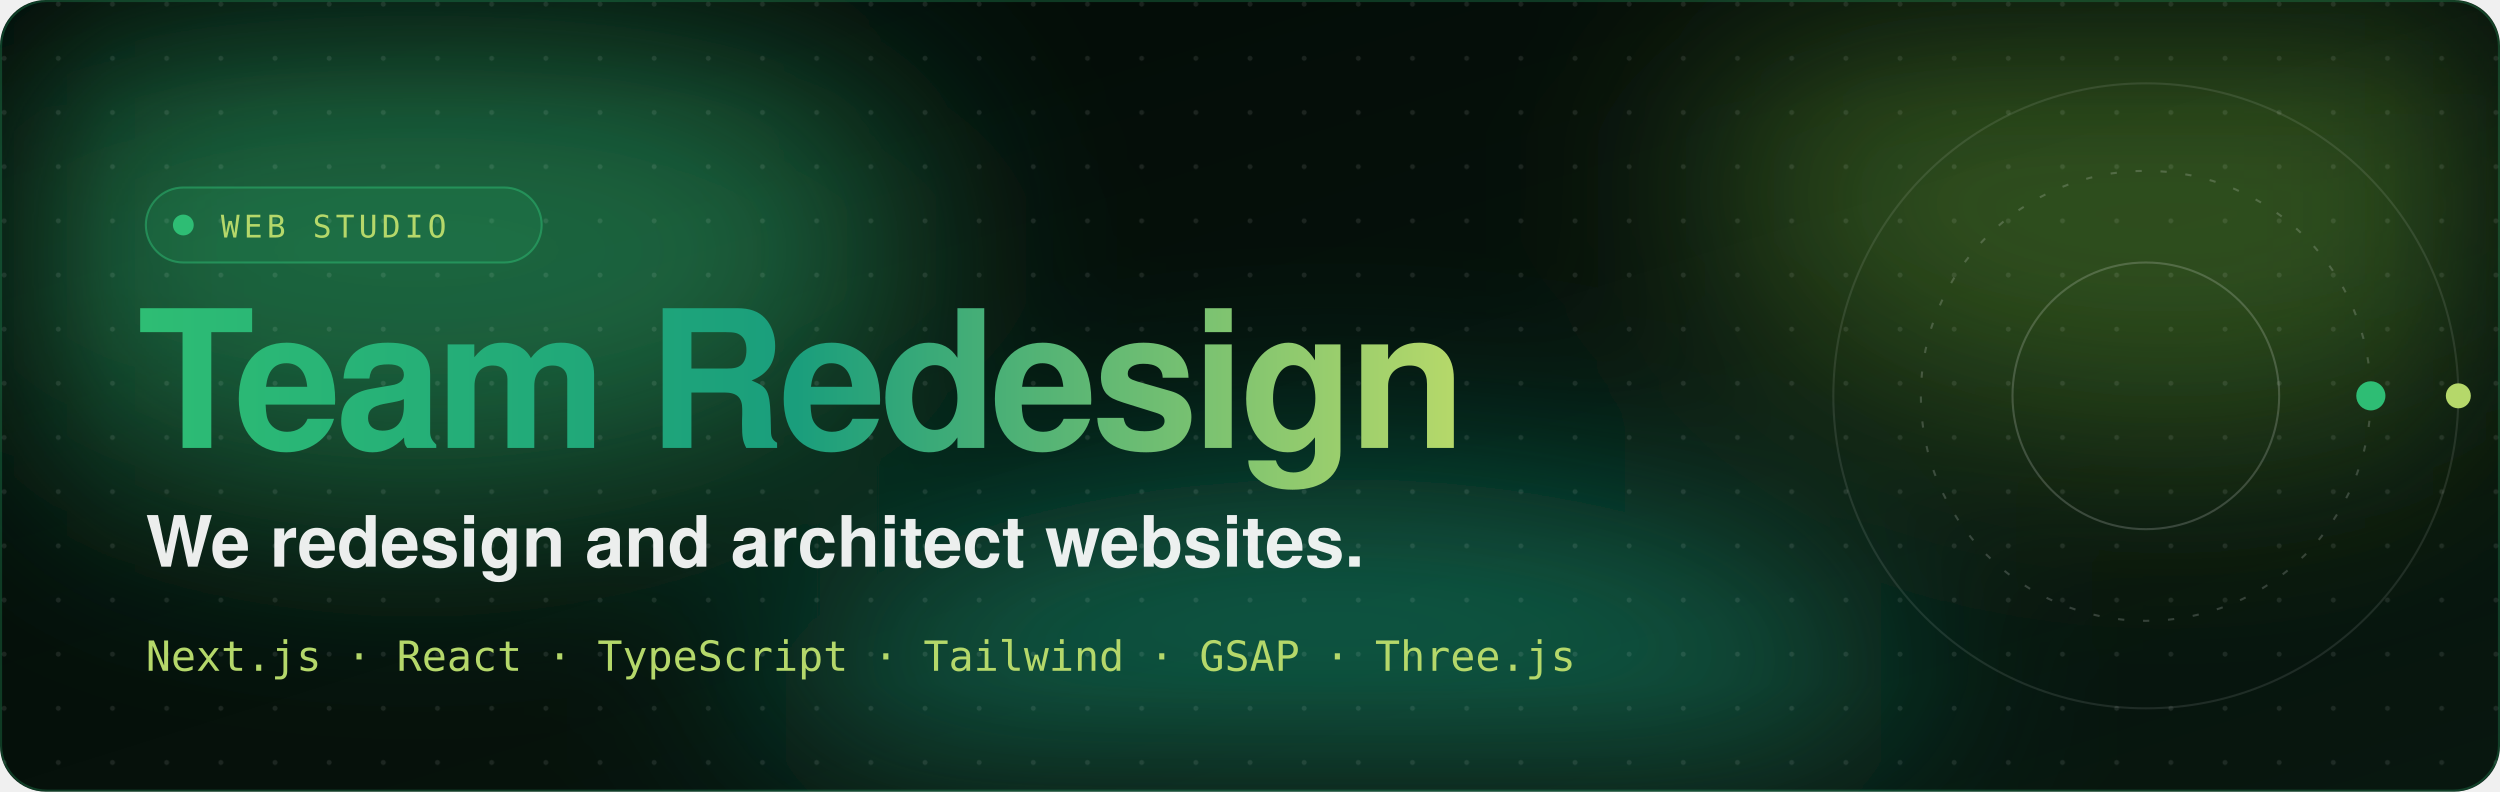
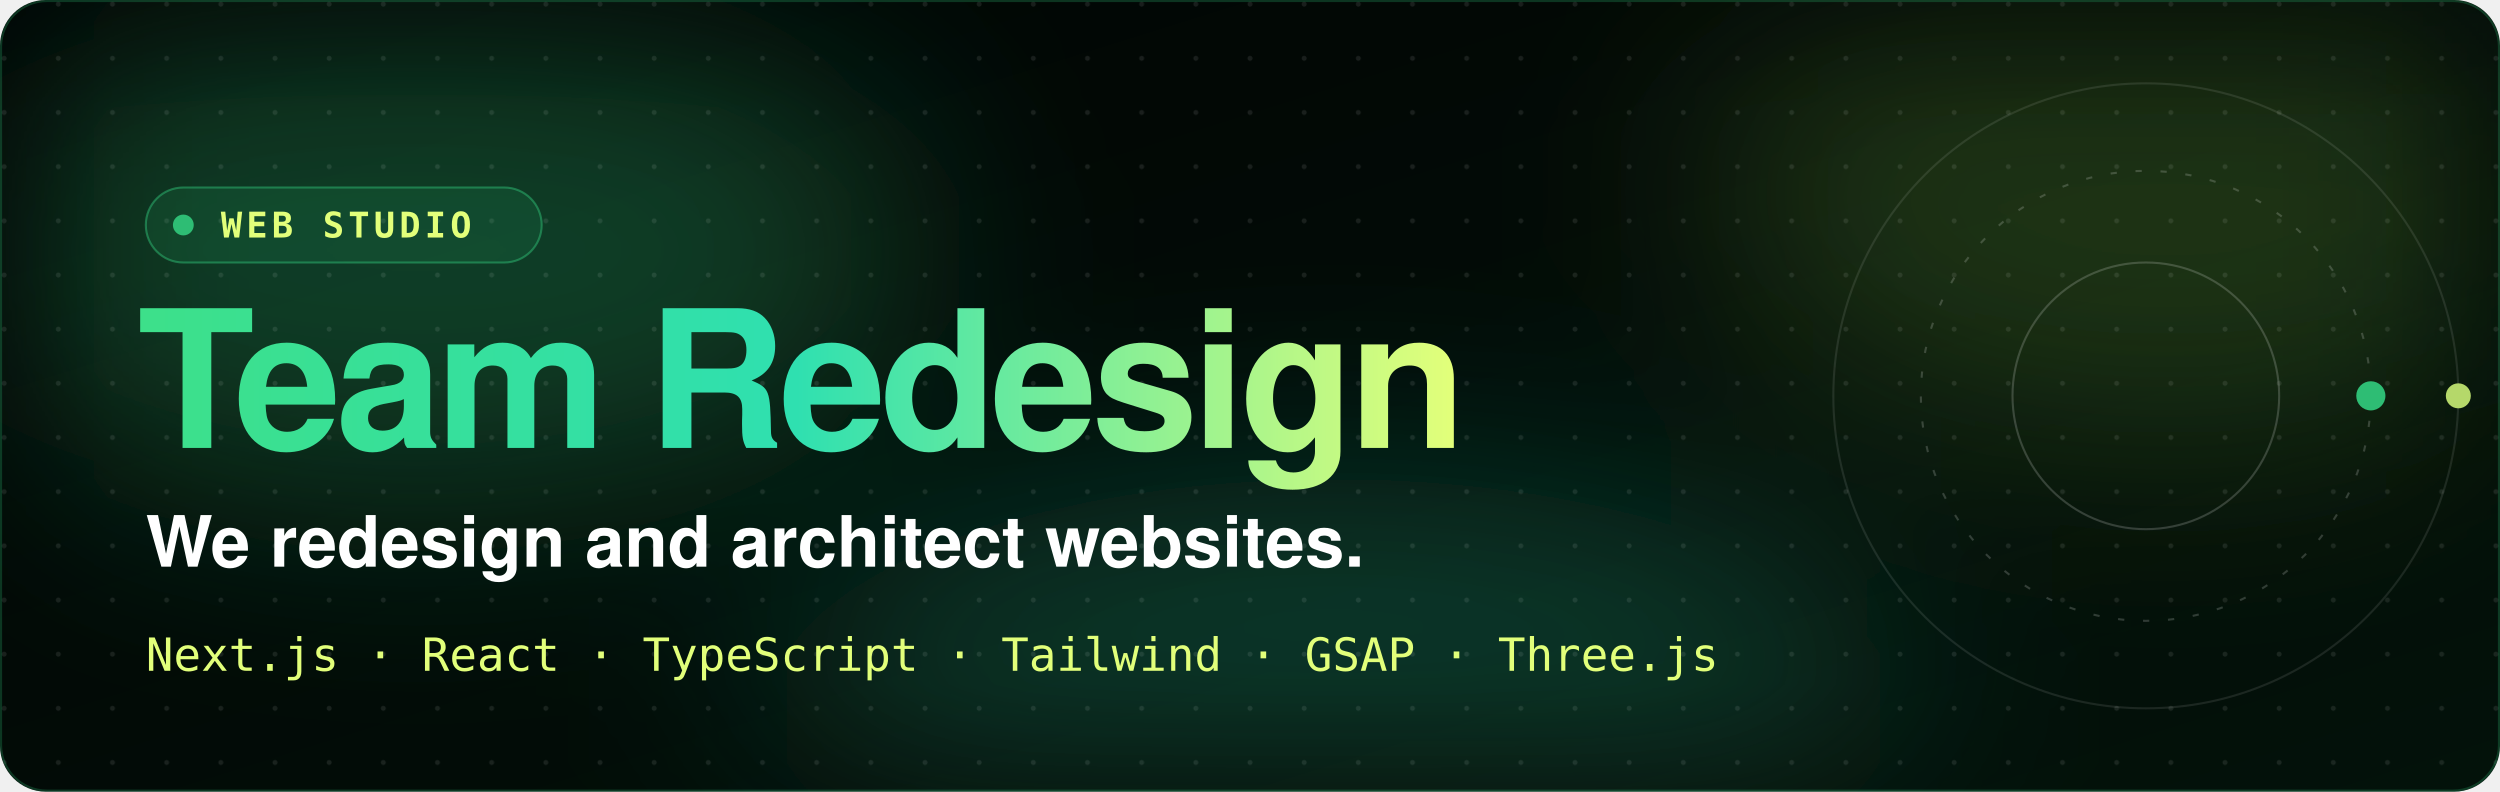
<svg xmlns="http://www.w3.org/2000/svg" width="1200" height="380" viewBox="0 0 1200 380" role="img" aria-label="Team Redesign: we redesign and architect websites">
  <defs>
    <linearGradient id="bg" x1="0" y1="0" x2="1" y2="1">
-       <stop offset="0" stop-color="#030A06" />
-       <stop offset="1" stop-color="#08170F" />
+       <stop offset="0" stop-color="#010403" />
+       <stop offset="1" stop-color="#03120A" />
    </linearGradient>
    <linearGradient id="g" x1="0" y1="0" x2="1" y2="0">
-       <stop offset="0" stop-color="#2EBD74" />
-       <stop offset=".5" stop-color="#1A9E7C" />
-       <stop offset="1" stop-color="#B5D86A" />
+       <stop offset="0" stop-color="#3DE08A" />
+       <stop offset=".5" stop-color="#2FE0B0" />
+       <stop offset="1" stop-color="#E2FF7A" />
    </linearGradient>
    <filter id="b" x="-50%" y="-50%" width="200%" height="200%">
      <feGaussianBlur stdDeviation="55" />
    </filter>
    <pattern id="d" width="26" height="26" patternUnits="userSpaceOnUse">
      <circle cx="2" cy="2" r="1.2" fill="#fff" fill-opacity=".09" />
    </pattern>
  </defs>
  <clipPath id="r">
    <rect width="1200" height="380" rx="22" />
  </clipPath>
  <g clip-path="url(#r)">
    <rect width="1200" height="380" fill="url(#bg)" />
    <g filter="url(#b)">
-       <ellipse cx="200" cy="120" rx="240" ry="120" fill="#2EBD74" fill-opacity=".5">
+       <ellipse cx="200" cy="120" rx="240" ry="120" fill="#2EBD74" fill-opacity=".3">
        <animateTransform attributeName="transform" type="translate" values="0 0;180 40;60 -20;0 0" dur="16s" repeatCount="indefinite" />
      </ellipse>
-       <ellipse cx="640" cy="340" rx="270" ry="110" fill="#1A9E7C" fill-opacity=".55">
+       <ellipse cx="640" cy="340" rx="270" ry="110" fill="#1A9E7C" fill-opacity=".32">
        <animateTransform attributeName="transform" type="translate" values="0 0;-160 -50;120 -20;0 0" dur="19s" repeatCount="indefinite" />
      </ellipse>
-       <ellipse cx="1040" cy="90" rx="220" ry="120" fill="#6FAE3B" fill-opacity=".4">
+       <ellipse cx="1040" cy="90" rx="220" ry="120" fill="#6FAE3B" fill-opacity=".25">
        <animateTransform attributeName="transform" type="translate" values="0 0;-140 60;40 90;0 0" dur="14s" repeatCount="indefinite" />
      </ellipse>
    </g>
    <rect width="1200" height="380" fill="url(#d)" />
    <g transform="translate(1030 190)" fill="none" stroke="#fff" stroke-opacity=".18">
      <circle r="64" />
      <circle r="108" stroke-dasharray="3 9" />
      <circle r="150" stroke-opacity=".1" />
      <g>
        <animateTransform attributeName="transform" type="rotate" from="0" to="360" dur="24s" repeatCount="indefinite" />
        <circle cx="108" r="7" fill="#2EBD74" stroke="none" />
      </g>
      <g>
        <animateTransform attributeName="transform" type="rotate" from="360" to="0" dur="34s" repeatCount="indefinite" />
        <circle cx="150" r="6" fill="#B5D86A" stroke="none" />
      </g>
    </g>
    <g transform="translate(70 90)">
      <rect width="190" height="36" rx="18" fill="#2EBD74" fill-opacity=".12" stroke="#2EBD74" stroke-opacity=".5" />
      <circle cx="18" cy="18" r="5" fill="#2EBD74">
        <animate attributeName="opacity" values="1;.2;1" dur="2s" repeatCount="indefinite" />
      </circle>
-       <text x="36" y="24" font-family="'JetBrains Mono',Consolas,monospace" font-size="15" fill="#B5D86A" letter-spacing="2">WEB STUDIO</text>
+       <text x="36" y="24" font-family="'JetBrains Mono',Consolas,monospace" font-size="17" font-weight="700" fill="#E2FF7A" letter-spacing="2">WEB STUDIO</text>
    </g>
    <text x="66" y="215" font-family="'Segoe UI',Helvetica,Arial,sans-serif" font-size="92" font-weight="800" fill="url(#g)" letter-spacing="-3">Team Redesign</text>
-     <text x="70" y="272" font-family="'Segoe UI',Helvetica,Arial,sans-serif" font-size="34" font-weight="600" fill="#fff" fill-opacity=".92">We redesign and architect websites.</text>
-     <text x="70" y="322" font-family="'JetBrains Mono',Consolas,monospace" font-size="20" fill="#B5D86A">Next.js · React · TypeScript · Tailwind · GSAP · Three.js</text>
+     <text x="70" y="272" font-family="'Segoe UI',Helvetica,Arial,sans-serif" font-size="34" font-weight="600" fill="#fff" fill-opacity="1">We redesign and architect websites.</text>
+     <text x="70" y="322" font-family="'JetBrains Mono',Consolas,monospace" font-size="22" fill="#E2FF7A">Next.js · React · TypeScript · Tailwind · GSAP · Three.js</text>
  </g>
  <rect x=".5" y=".5" width="1199" height="379" rx="22" fill="none" stroke="#2EBD74" stroke-opacity=".25" />
</svg>
